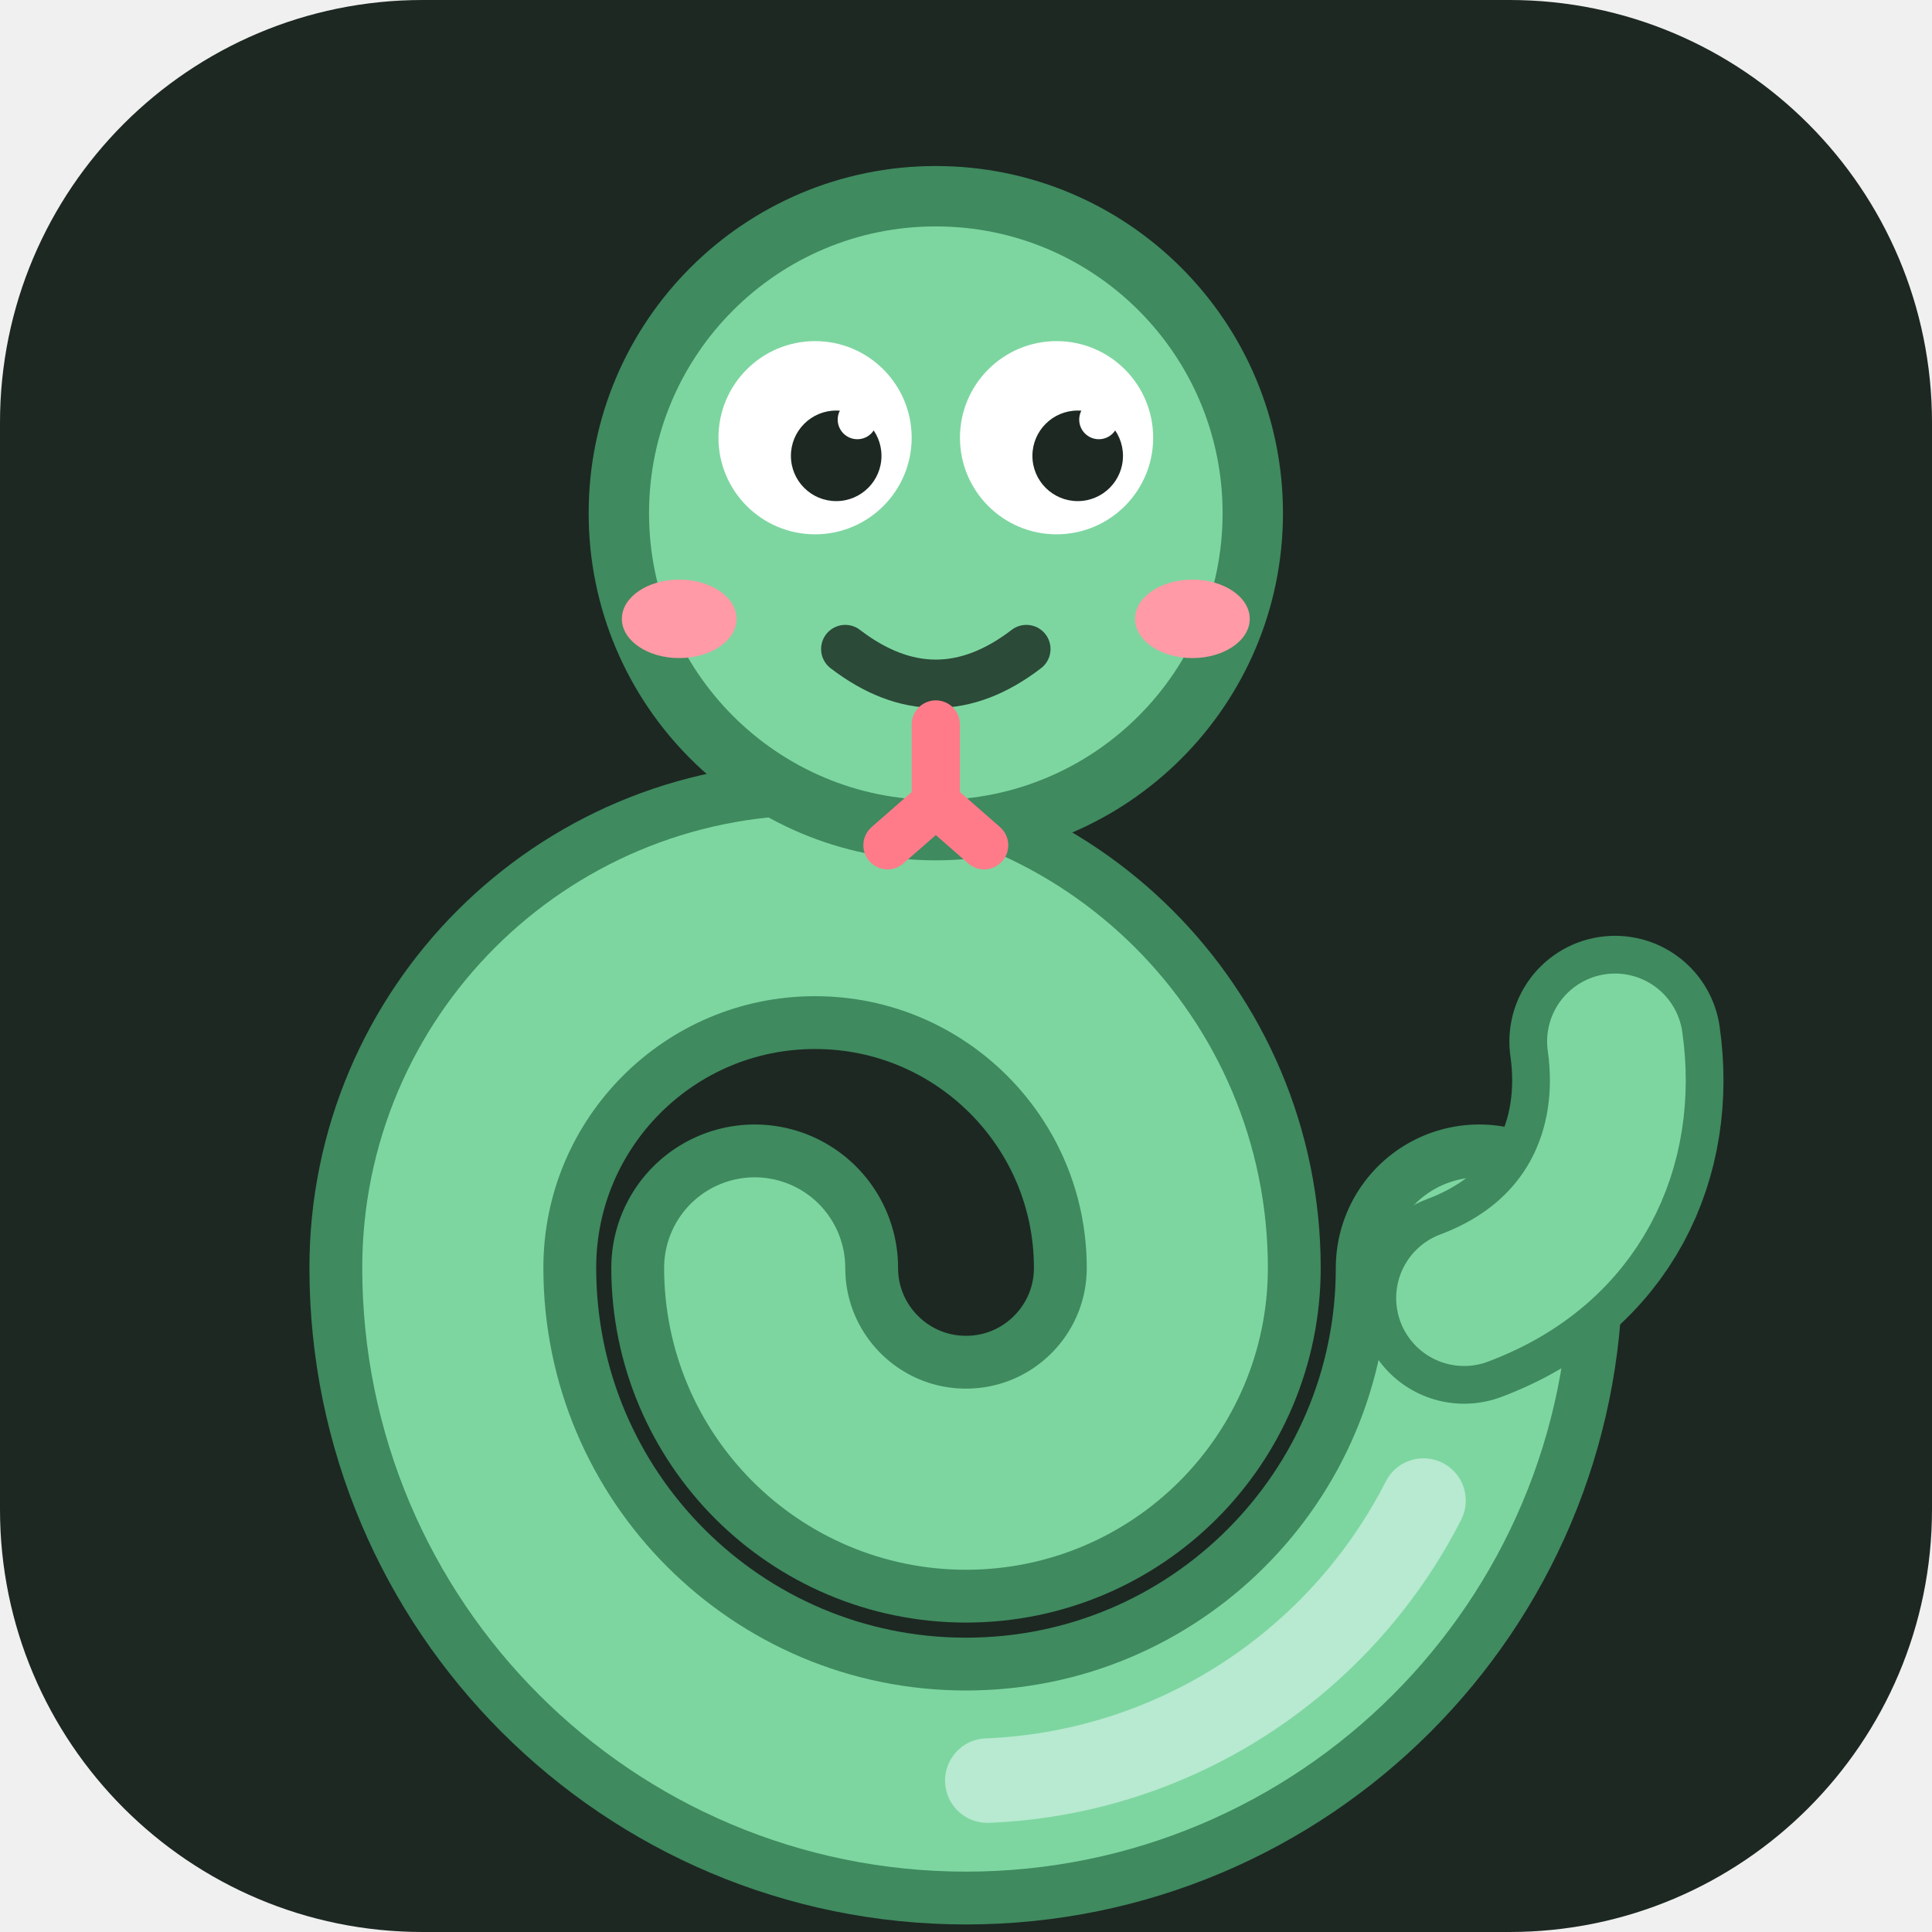
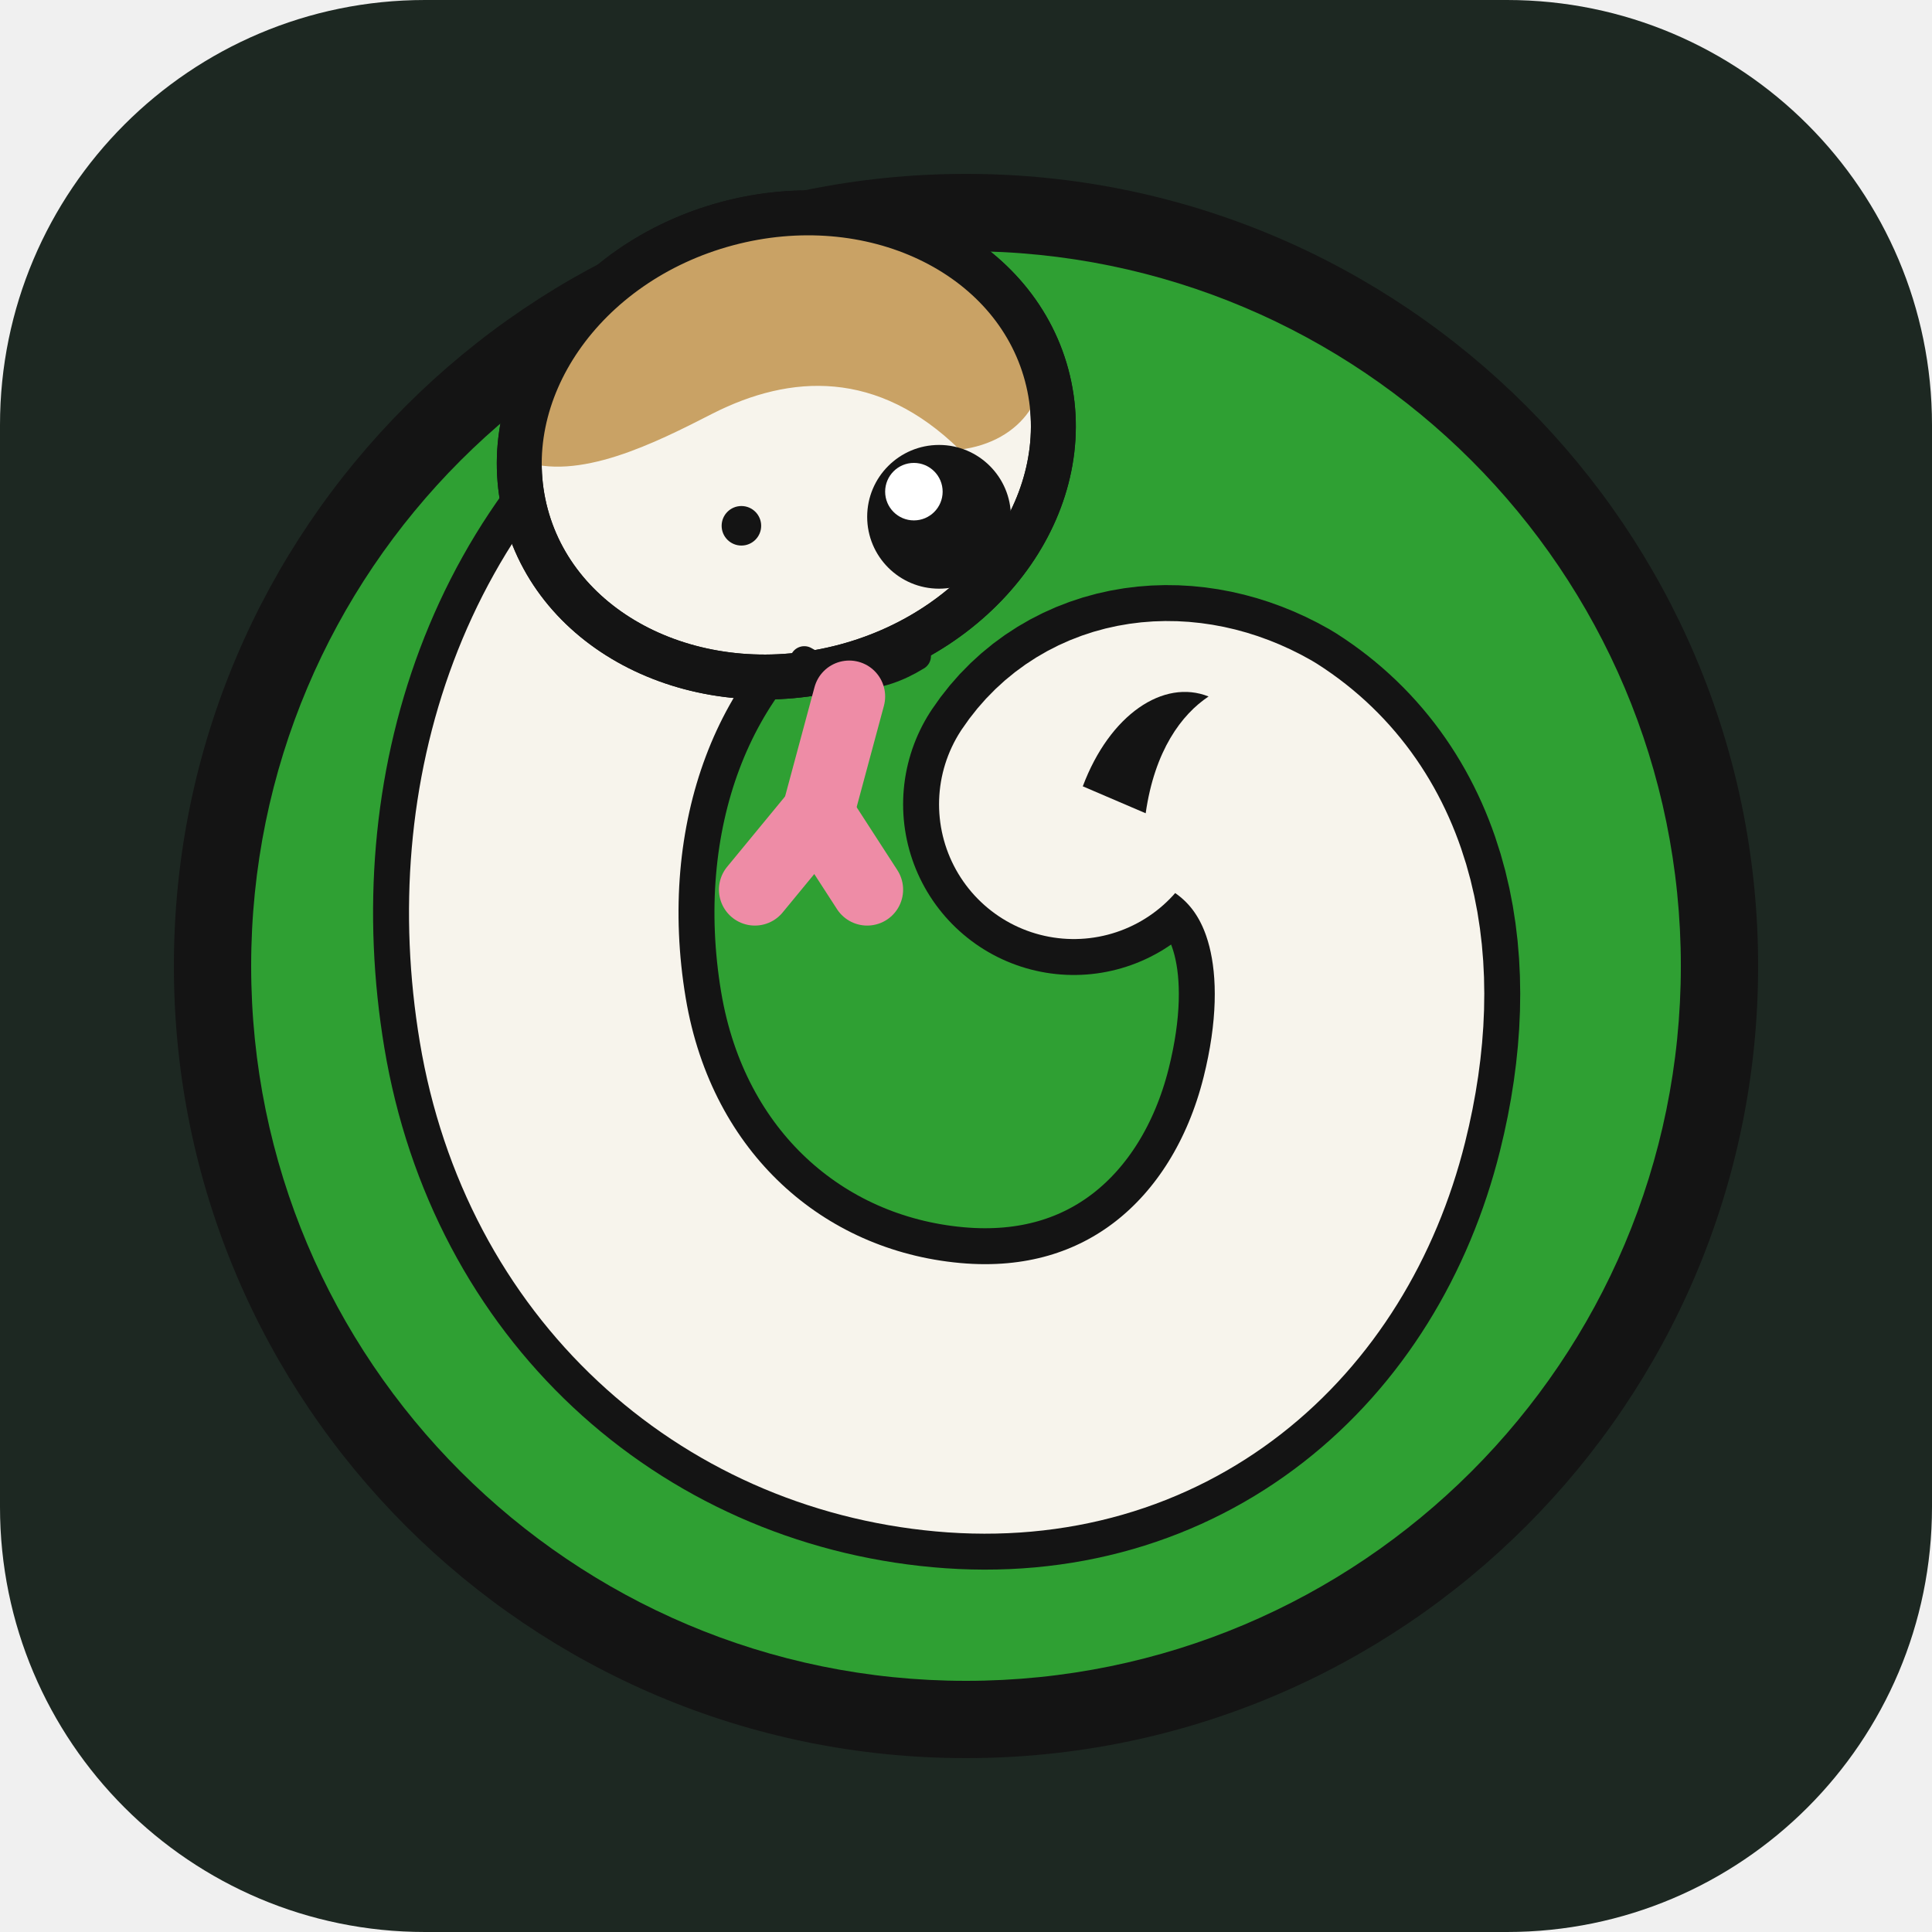
- <svg xmlns="http://www.w3.org/2000/svg" viewBox="0 0 64 64">
-   <rect width="64" height="64" rx="14" fill="#1d2822" />
-   <path d="M49 42 A 17 17 0 1 1 15 42 A 12 12 0 0 1 39 42 A 7 7 0 0 1 25 42" fill="none" stroke="#3f8a5f" stroke-width="9.5" stroke-linecap="round" />
-   <path d="M49 42 A 17 17 0 1 1 15 42 A 12 12 0 0 1 39 42 A 7 7 0 0 1 25 42" fill="none" stroke="#7dd6a0" stroke-width="6" stroke-linecap="round" />
-   <path d="M49 42 A 17 17 0 1 1 15 42" fill="none" stroke="#b7ead0" stroke-width="2.8" stroke-linecap="round" stroke-dasharray="18 100" stroke-dashoffset="-8" />
-   <path d="M48.5 43 C 52.5 41.5 54 38 53.5 34.5" fill="none" stroke="#3f8a5f" stroke-width="7" stroke-linecap="round" />
-   <path d="M48.5 43 C 52.5 41.5 54 38 53.5 34.5" fill="none" stroke="#7dd6a0" stroke-width="4.5" stroke-linecap="round" />
-   <circle cx="31" cy="17" r="10.5" fill="#7dd6a0" stroke="#3f8a5f" stroke-width="2" />
-   <circle cx="27" cy="14.5" r="3.2" fill="#fff" />
-   <circle cx="35" cy="14.5" r="3.2" fill="#fff" />
-   <circle cx="27.7" cy="15.1" r="1.5" fill="#1d2822" />
-   <circle cx="35.7" cy="15.1" r="1.5" fill="#1d2822" />
-   <circle cx="28.4" cy="13.9" r="0.65" fill="#fff" />
-   <circle cx="36.4" cy="13.9" r="0.65" fill="#fff" />
-   <ellipse cx="22.5" cy="20.5" rx="1.9" ry="1.3" fill="#ff9aa6" />
-   <ellipse cx="39.5" cy="20.5" rx="1.9" ry="1.3" fill="#ff9aa6" />
-   <path d="M28 21.5 Q 31 23.8 34 21.5" fill="none" stroke="#2b4a38" stroke-width="1.6" stroke-linecap="round" />
-   <path d="M31 24 L 31 26.6 M31 26.6 L 29.4 28 M31 26.6 L 32.6 28" fill="none" stroke="#ff7b8a" stroke-width="1.6" stroke-linecap="round" />
+ <svg xmlns="http://www.w3.org/2000/svg" viewBox="0 0 200 200">
+   <defs>
+     <clipPath id="frame">
+       <rect width="200" height="200" rx="44" />
+     </clipPath>
+   </defs>
+   <rect width="200" height="200" rx="44" fill="#1d2822" />
+   <circle cx="100" cy="100" r="82" fill="#141414" />
+   <circle cx="100" cy="100" r="74" fill="#2FA033" />
+   <g transform="translate(100 100) scale(0.93) translate(-100 -100)" clip-path="url(#frame)">
+     <path d="M78 45 C58 58 50 82 54 106 C58 130 76 146 98 148 C120 150 136 136 141 116 C145 100 142 86 131 79 C124 75 116 76 112 82" fill="none" stroke="#141414" stroke-width="38" stroke-linecap="round" stroke-linejoin="round" />
+     <path d="M78 45 C58 58 50 82 54 106 C58 130 76 146 98 148 C120 150 136 136 141 116 C145 100 142 86 131 79 C124 75 116 76 112 82" fill="none" stroke="#F7F4EC" stroke-width="30" stroke-linecap="round" stroke-linejoin="round" />
+     <path d="M113 80 C116 72 122 68 127 70 C124 72 121 76 120 83 Z" fill="#141414" />
+     <g transform="rotate(-15 80 42)">
+       <ellipse cx="80" cy="42" rx="30" ry="25.5" fill="#F7F4EC" stroke="#141414" stroke-width="5" />
+       <path d="M51 36 C53 23 65 18 80 18 C95 18 109 25.5 110 38 C110.5 44 105.5 48.5 98.5 47.5 C92 36.5 82.5 34.5 73 36.5 C66 38 56.5 40 51 36 Z" fill="#C9A265" />
+       <ellipse cx="80" cy="42" rx="30" ry="25.5" fill="none" stroke="#141414" stroke-width="5" />
+     </g>
+     <circle cx="97" cy="50" r="8" fill="#141414" />
+     <circle cx="94.2" cy="47.2" r="3.2" fill="#FFFFFF" />
+     <circle cx="75" cy="51" r="2.2" fill="#141414" />
+     <path d="M82 66 Q 88 69.5 94.5 65.5" fill="none" stroke="#141414" stroke-width="3.2" stroke-linecap="round" />
+     <g stroke="#EE8CA6" stroke-width="8" stroke-linecap="round" fill="none">
+       <path d="M87 70 L83.5 83" />
+       <path d="M83.5 83 L76.5 91.5" />
+       <path d="M83.5 83 L89 91.5" />
+     </g>
+   </g>
</svg>
